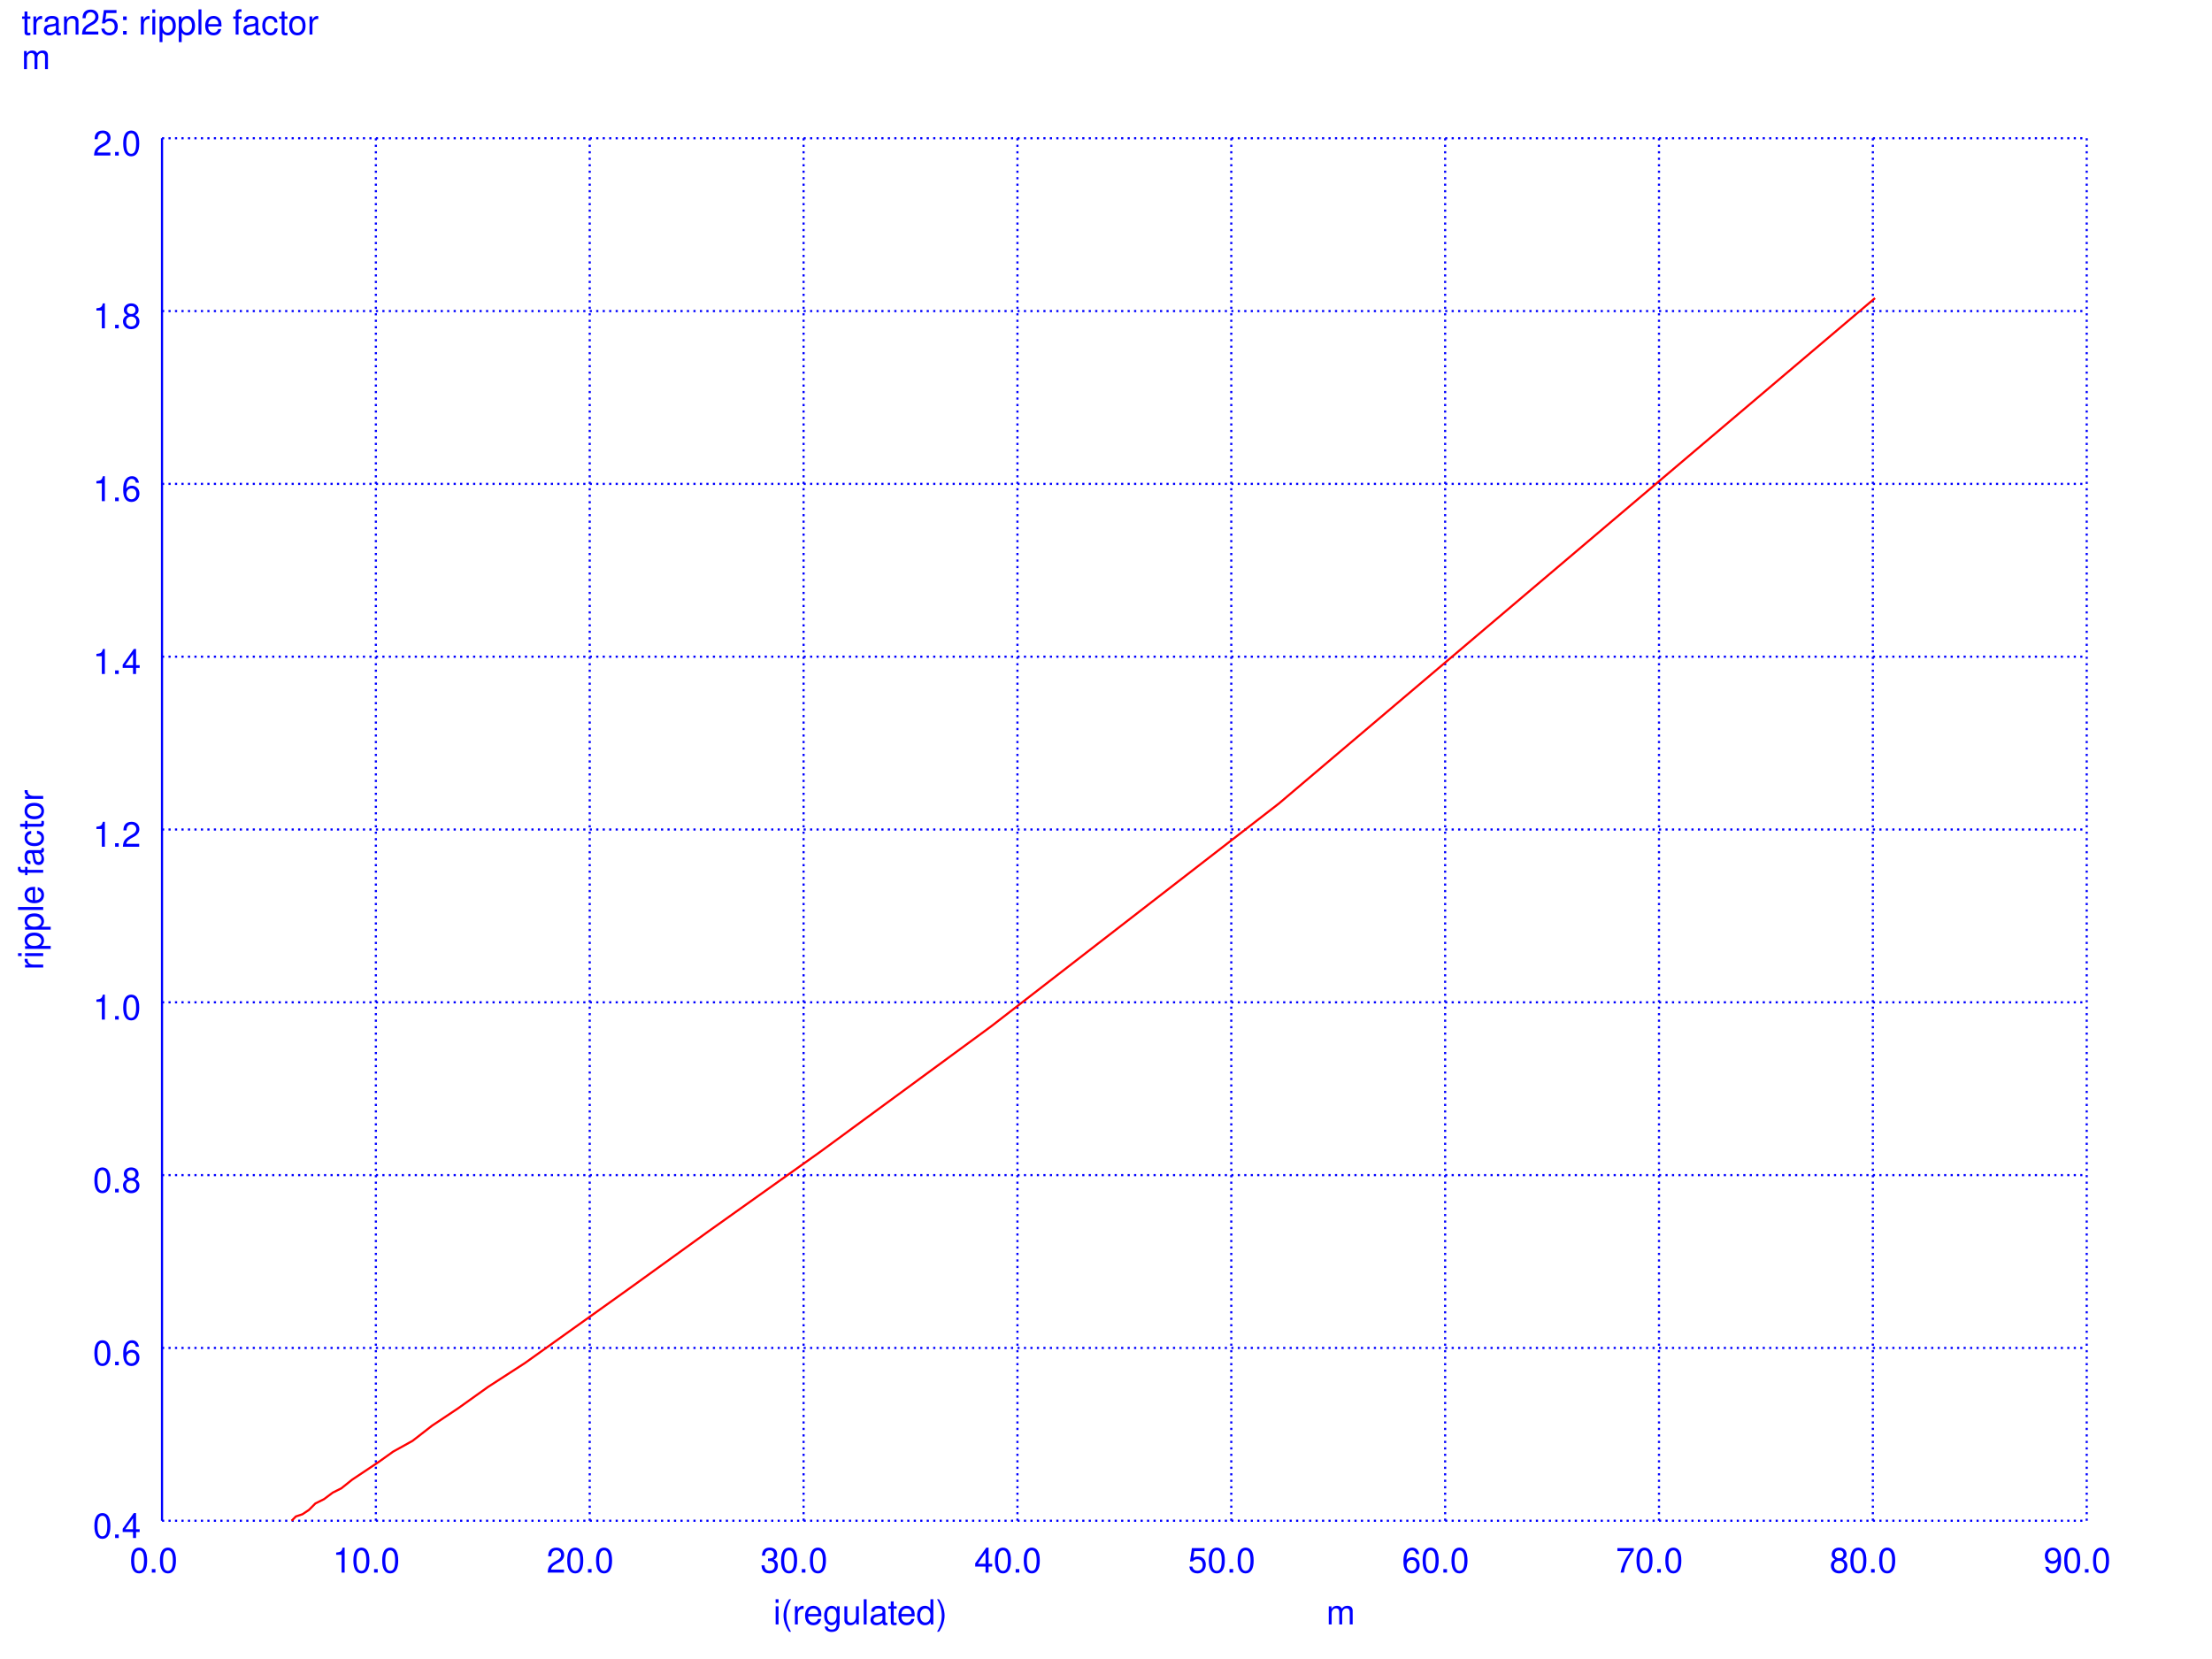
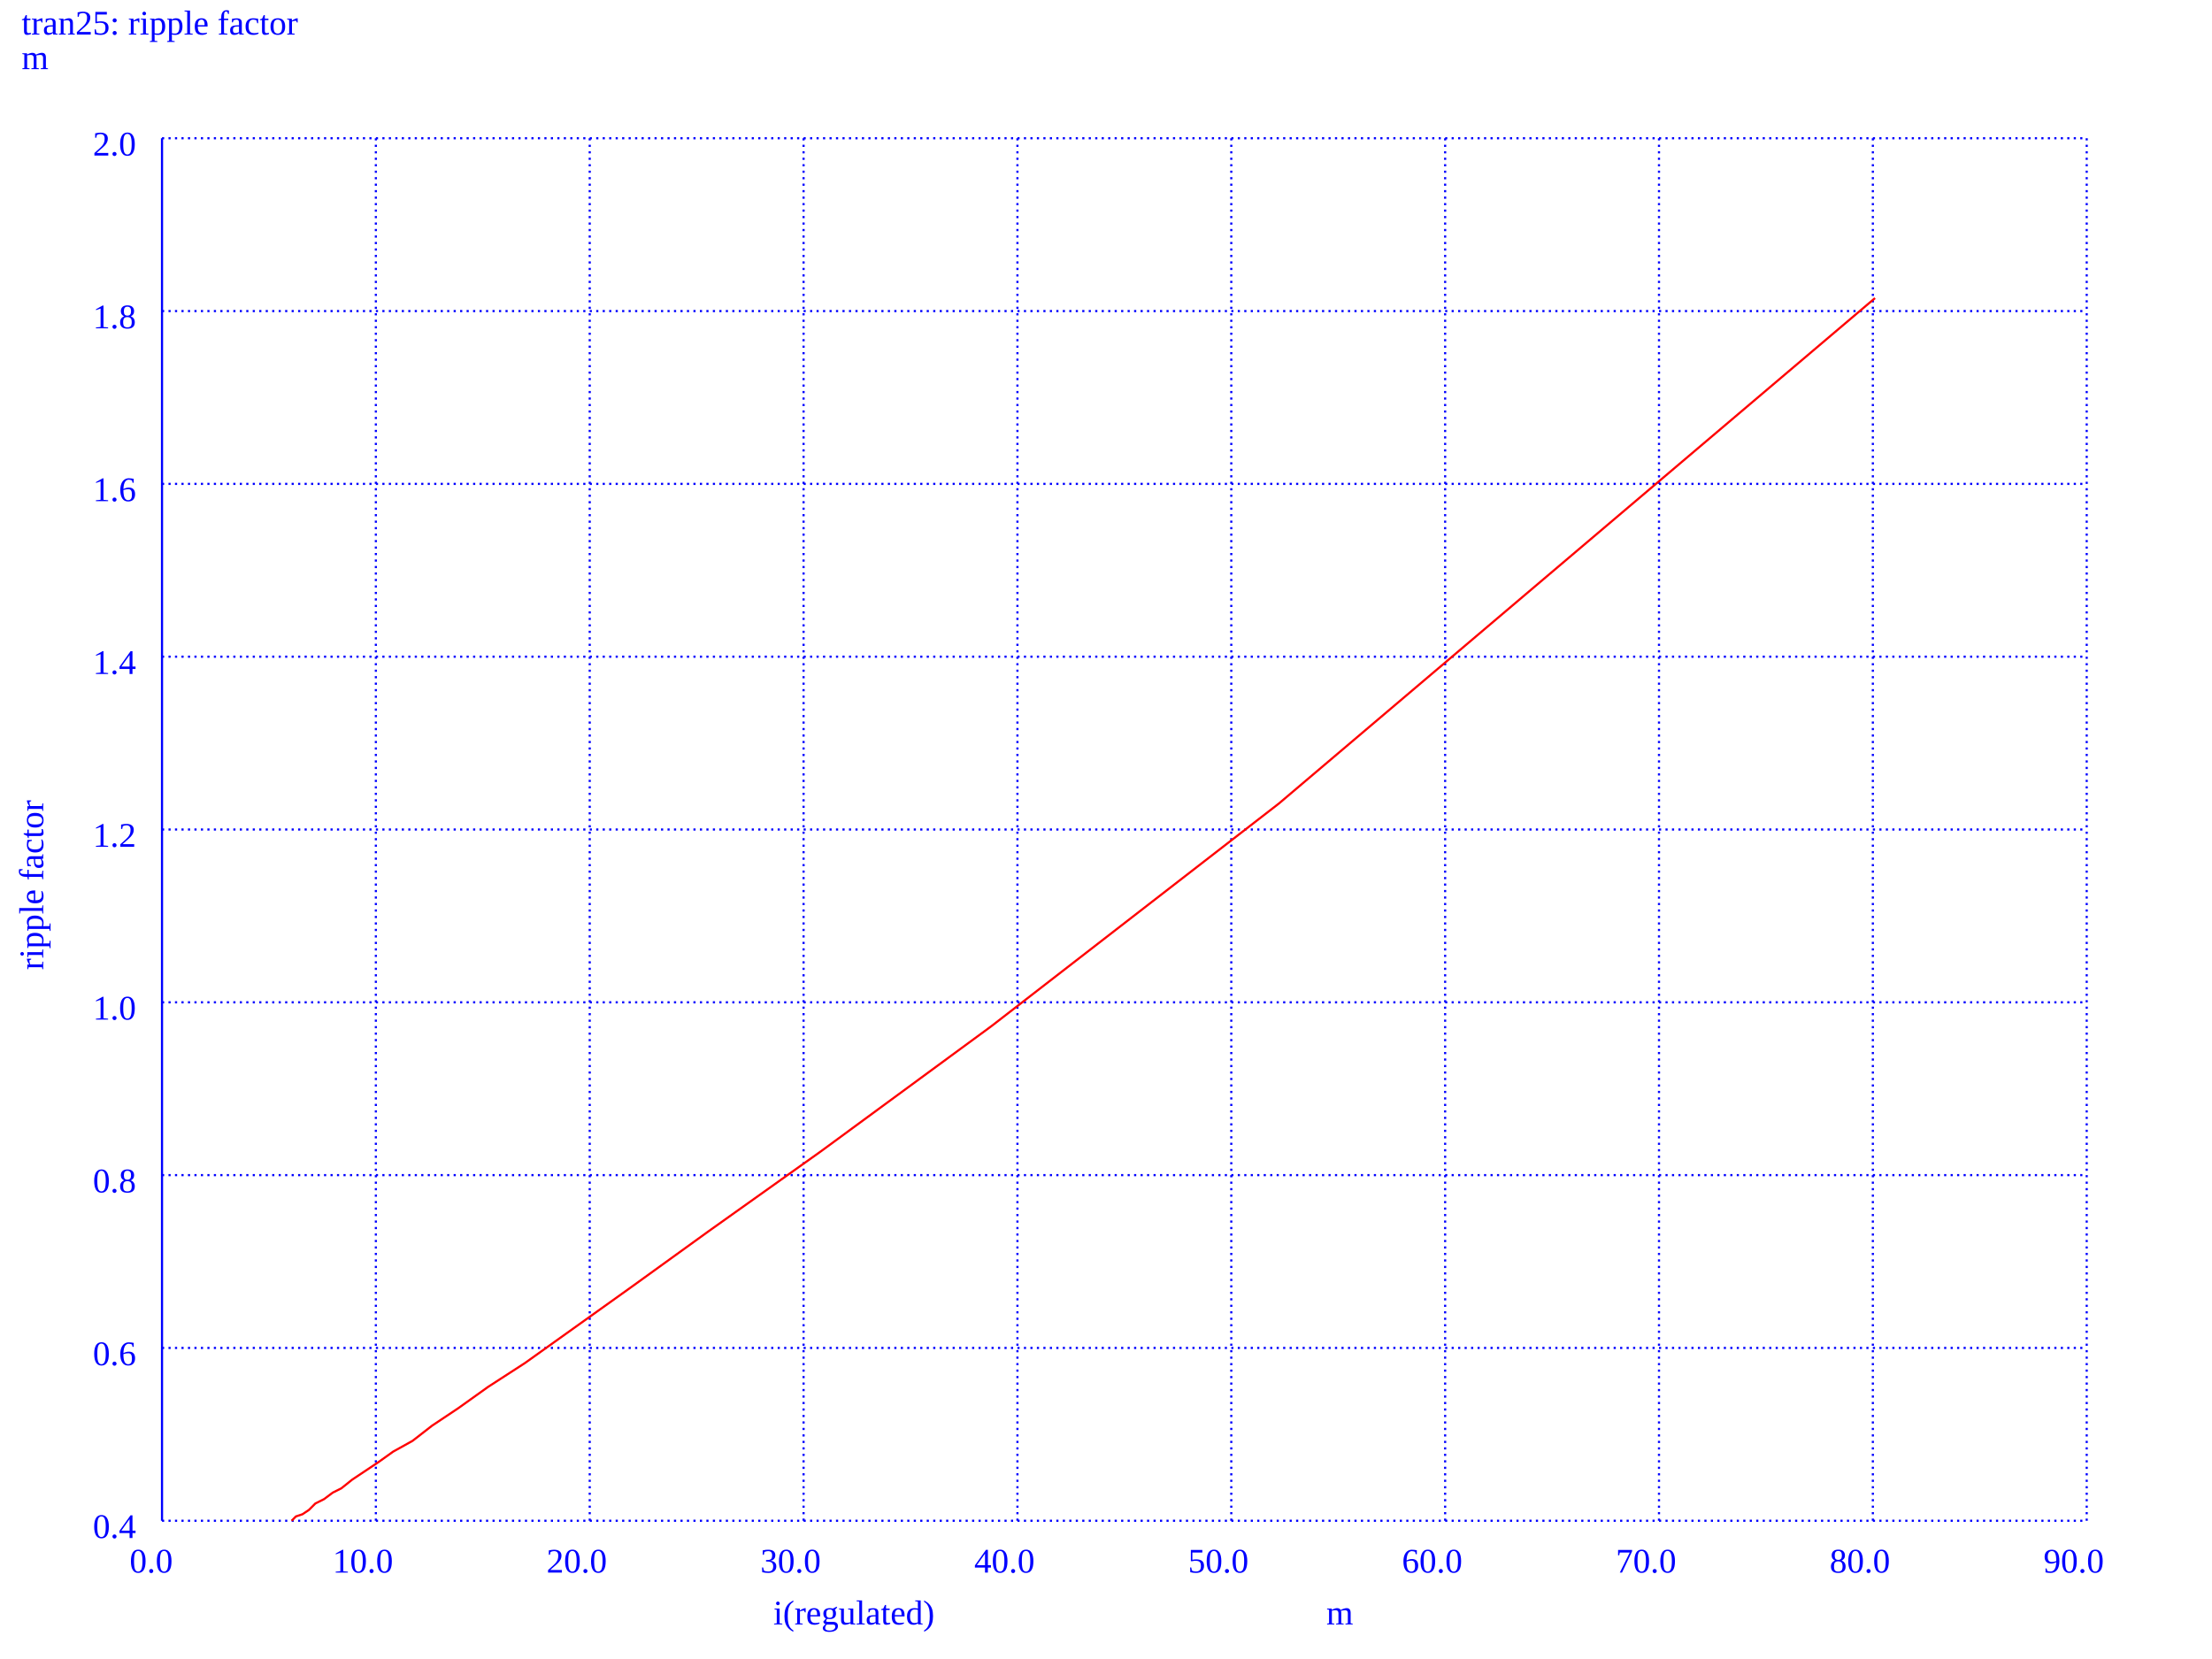
- <svg xmlns="http://www.w3.org/2000/svg" version="1.1" width="100%" height="100%" viewBox="0 0 1024 768" style="fill: none; font-family: Helvetica;  font: Helvetica; ">
-   <rect x="0" y="0" width="1024" height="768" fill="white" stroke="none" />
-   <text stroke="none" fill="blue" font-size="16" x="358" y="752">
- i(regulated)
- </text>
-   <text transform="rotate(-90, 20, 449)" stroke="none" fill="blue" font-size="16" x="20" y="449">
- ripple factor
- </text>
-   <text stroke="none" fill="blue" font-size="16" x="10" y="16">
- tran25: ripple factor
- </text>
-   <path stroke="blue" d="M75 704l0 -640" />
-   <text stroke="none" fill="blue" font-size="16" x="60" y="728">
- 0.0
- </text>
-   <path stroke="blue" stroke-dasharray="1,2" d="M174 704l0 -640" />
-   <text stroke="none" fill="blue" font-size="16" x="154" y="728">
- 10.0
- </text>
-   <path stroke="blue" stroke-dasharray="1,2" d="M273 704l0 -640" />
-   <text stroke="none" fill="blue" font-size="16" x="253" y="728">
- 20.0
- </text>
-   <path stroke="blue" stroke-dasharray="1,2" d="M372 704l0 -640" />
-   <text stroke="none" fill="blue" font-size="16" x="352" y="728">
- 30.0
- </text>
-   <path stroke="blue" stroke-dasharray="1,2" d="M471 704l0 -640" />
-   <text stroke="none" fill="blue" font-size="16" x="451" y="728">
- 40.0
- </text>
-   <path stroke="blue" stroke-dasharray="1,2" d="M570 704l0 -640" />
-   <text stroke="none" fill="blue" font-size="16" x="550" y="728">
- 50.0
- </text>
-   <path stroke="blue" stroke-dasharray="1,2" d="M669 704l0 -640" />
-   <text stroke="none" fill="blue" font-size="16" x="649" y="728">
- 60.0
- </text>
-   <path stroke="blue" stroke-dasharray="1,2" d="M768 704l0 -640" />
-   <text stroke="none" fill="blue" font-size="16" x="748" y="728">
- 70.0
- </text>
-   <path stroke="blue" stroke-dasharray="1,2" d="M867 704l0 -640" />
-   <text stroke="none" fill="blue" font-size="16" x="847" y="728">
- 80.0
- </text>
-   <path stroke="blue" stroke-dasharray="1,2" d="M966 704l0 -640" />
-   <text stroke="none" fill="blue" font-size="16" x="946" y="728">
- 90.0
- </text>
-   <text stroke="none" fill="blue" font-size="16" x="614" y="752">
- m     
- </text>
-   <path stroke="blue" stroke-dasharray="1,2" d="M75 704l891 0" />
-   <text stroke="none" fill="blue" font-size="16" x="43" y="712">
- 0.4
- </text>
-   <path stroke="blue" stroke-dasharray="1,2" d="M75 624l891 0" />
-   <text stroke="none" fill="blue" font-size="16" x="43" y="632">
- 0.6
- </text>
-   <path stroke="blue" stroke-dasharray="1,2" d="M75 544l891 0" />
-   <text stroke="none" fill="blue" font-size="16" x="43" y="552">
- 0.8
- </text>
-   <path stroke="blue" stroke-dasharray="1,2" d="M75 464l891 0" />
-   <text stroke="none" fill="blue" font-size="16" x="43" y="472">
- 1.0
- </text>
-   <path stroke="blue" stroke-dasharray="1,2" d="M75 384l891 0" />
-   <text stroke="none" fill="blue" font-size="16" x="43" y="392">
- 1.2
- </text>
-   <path stroke="blue" stroke-dasharray="1,2" d="M75 304l891 0" />
-   <text stroke="none" fill="blue" font-size="16" x="43" y="312">
- 1.4
- </text>
-   <path stroke="blue" stroke-dasharray="1,2" d="M75 224l891 0" />
-   <text stroke="none" fill="blue" font-size="16" x="43" y="232">
- 1.6
- </text>
-   <path stroke="blue" stroke-dasharray="1,2" d="M75 144l891 0" />
-   <text stroke="none" fill="blue" font-size="16" x="43" y="152">
- 1.8
- </text>
-   <path stroke="blue" stroke-dasharray="1,2" d="M75 64l891 0" />
-   <text stroke="none" fill="blue" font-size="16" x="43" y="72">
- 2.0
- </text>
-   <text stroke="none" fill="blue" font-size="16" x="10" y="32">
- m     
- </text>
+ <svg xmlns="http://www.w3.org/2000/svg" width="100%" height="100%" version="1.1" viewBox="0 0 1024 768" style="fill:none;font:Helvetica">
+   <rect width="1024" height="768" x="0" y="0" fill="#fff" stroke="none" />
+   <text x="358" y="752" fill="#00f" stroke="none" font-size="16">i(regulated)</text>
+   <text x="20" y="449" fill="#00f" stroke="none" font-size="16" transform="rotate(-90, 20, 449)">ripple factor</text>
+   <text x="10" y="16" fill="#00f" stroke="none" font-size="16">tran25: ripple factor</text>
+   <path stroke="#00f" d="M75 704l0 -640" />
+   <text x="60" y="728" fill="#00f" stroke="none" font-size="16">0.0</text>
+   <path stroke="#00f" stroke-dasharray="1 2" d="M174 704l0 -640" />
+   <text x="154" y="728" fill="#00f" stroke="none" font-size="16">10.0</text>
+   <path stroke="#00f" stroke-dasharray="1 2" d="M273 704l0 -640" />
+   <text x="253" y="728" fill="#00f" stroke="none" font-size="16">20.0</text>
+   <path stroke="#00f" stroke-dasharray="1 2" d="M372 704l0 -640" />
+   <text x="352" y="728" fill="#00f" stroke="none" font-size="16">30.0</text>
+   <path stroke="#00f" stroke-dasharray="1 2" d="M471 704l0 -640" />
+   <text x="451" y="728" fill="#00f" stroke="none" font-size="16">40.0</text>
+   <path stroke="#00f" stroke-dasharray="1 2" d="M570 704l0 -640" />
+   <text x="550" y="728" fill="#00f" stroke="none" font-size="16">50.0</text>
+   <path stroke="#00f" stroke-dasharray="1 2" d="M669 704l0 -640" />
+   <text x="649" y="728" fill="#00f" stroke="none" font-size="16">60.0</text>
+   <path stroke="#00f" stroke-dasharray="1 2" d="M768 704l0 -640" />
+   <text x="748" y="728" fill="#00f" stroke="none" font-size="16">70.0</text>
+   <path stroke="#00f" stroke-dasharray="1 2" d="M867 704l0 -640" />
+   <text x="847" y="728" fill="#00f" stroke="none" font-size="16">80.0</text>
+   <path stroke="#00f" stroke-dasharray="1 2" d="M966 704l0 -640" />
+   <text x="946" y="728" fill="#00f" stroke="none" font-size="16">90.0</text>
+   <text x="614" y="752" fill="#00f" stroke="none" font-size="16">m</text>
+   <path stroke="#00f" stroke-dasharray="1 2" d="M75 704l891 0" />
+   <text x="43" y="712" fill="#00f" stroke="none" font-size="16">0.4</text>
+   <path stroke="#00f" stroke-dasharray="1 2" d="M75 624l891 0" />
+   <text x="43" y="632" fill="#00f" stroke="none" font-size="16">0.6</text>
+   <path stroke="#00f" stroke-dasharray="1 2" d="M75 544l891 0" />
+   <text x="43" y="552" fill="#00f" stroke="none" font-size="16">0.8</text>
+   <path stroke="#00f" stroke-dasharray="1 2" d="M75 464l891 0" />
+   <text x="43" y="472" fill="#00f" stroke="none" font-size="16">1.0</text>
+   <path stroke="#00f" stroke-dasharray="1 2" d="M75 384l891 0" />
+   <text x="43" y="392" fill="#00f" stroke="none" font-size="16">1.2</text>
+   <path stroke="#00f" stroke-dasharray="1 2" d="M75 304l891 0" />
+   <text x="43" y="312" fill="#00f" stroke="none" font-size="16">1.4</text>
+   <path stroke="#00f" stroke-dasharray="1 2" d="M75 224l891 0" />
+   <text x="43" y="232" fill="#00f" stroke="none" font-size="16">1.6</text>
+   <path stroke="#00f" stroke-dasharray="1 2" d="M75 144l891 0" />
+   <text x="43" y="152" fill="#00f" stroke="none" font-size="16">1.8</text>
+   <path stroke="#00f" stroke-dasharray="1 2" d="M75 64l891 0" />
+   <text x="43" y="72" fill="#00f" stroke="none" font-size="16">2.0</text>
+   <text x="10" y="32" fill="#00f" stroke="none" font-size="16">m</text>
  <path stroke="red" d="M868 138l-276 234 -133 103 -79 58 -52 37 -36 26 -28 20 -21 15 -17 11 -14 10 -12 8 -9 7 -9 5 -7 5 -6 4 -6 4 -5 4 -4 2 -4 3 -4 2 -3 3 -3 2 -3 1 -2 2" />
</svg>
